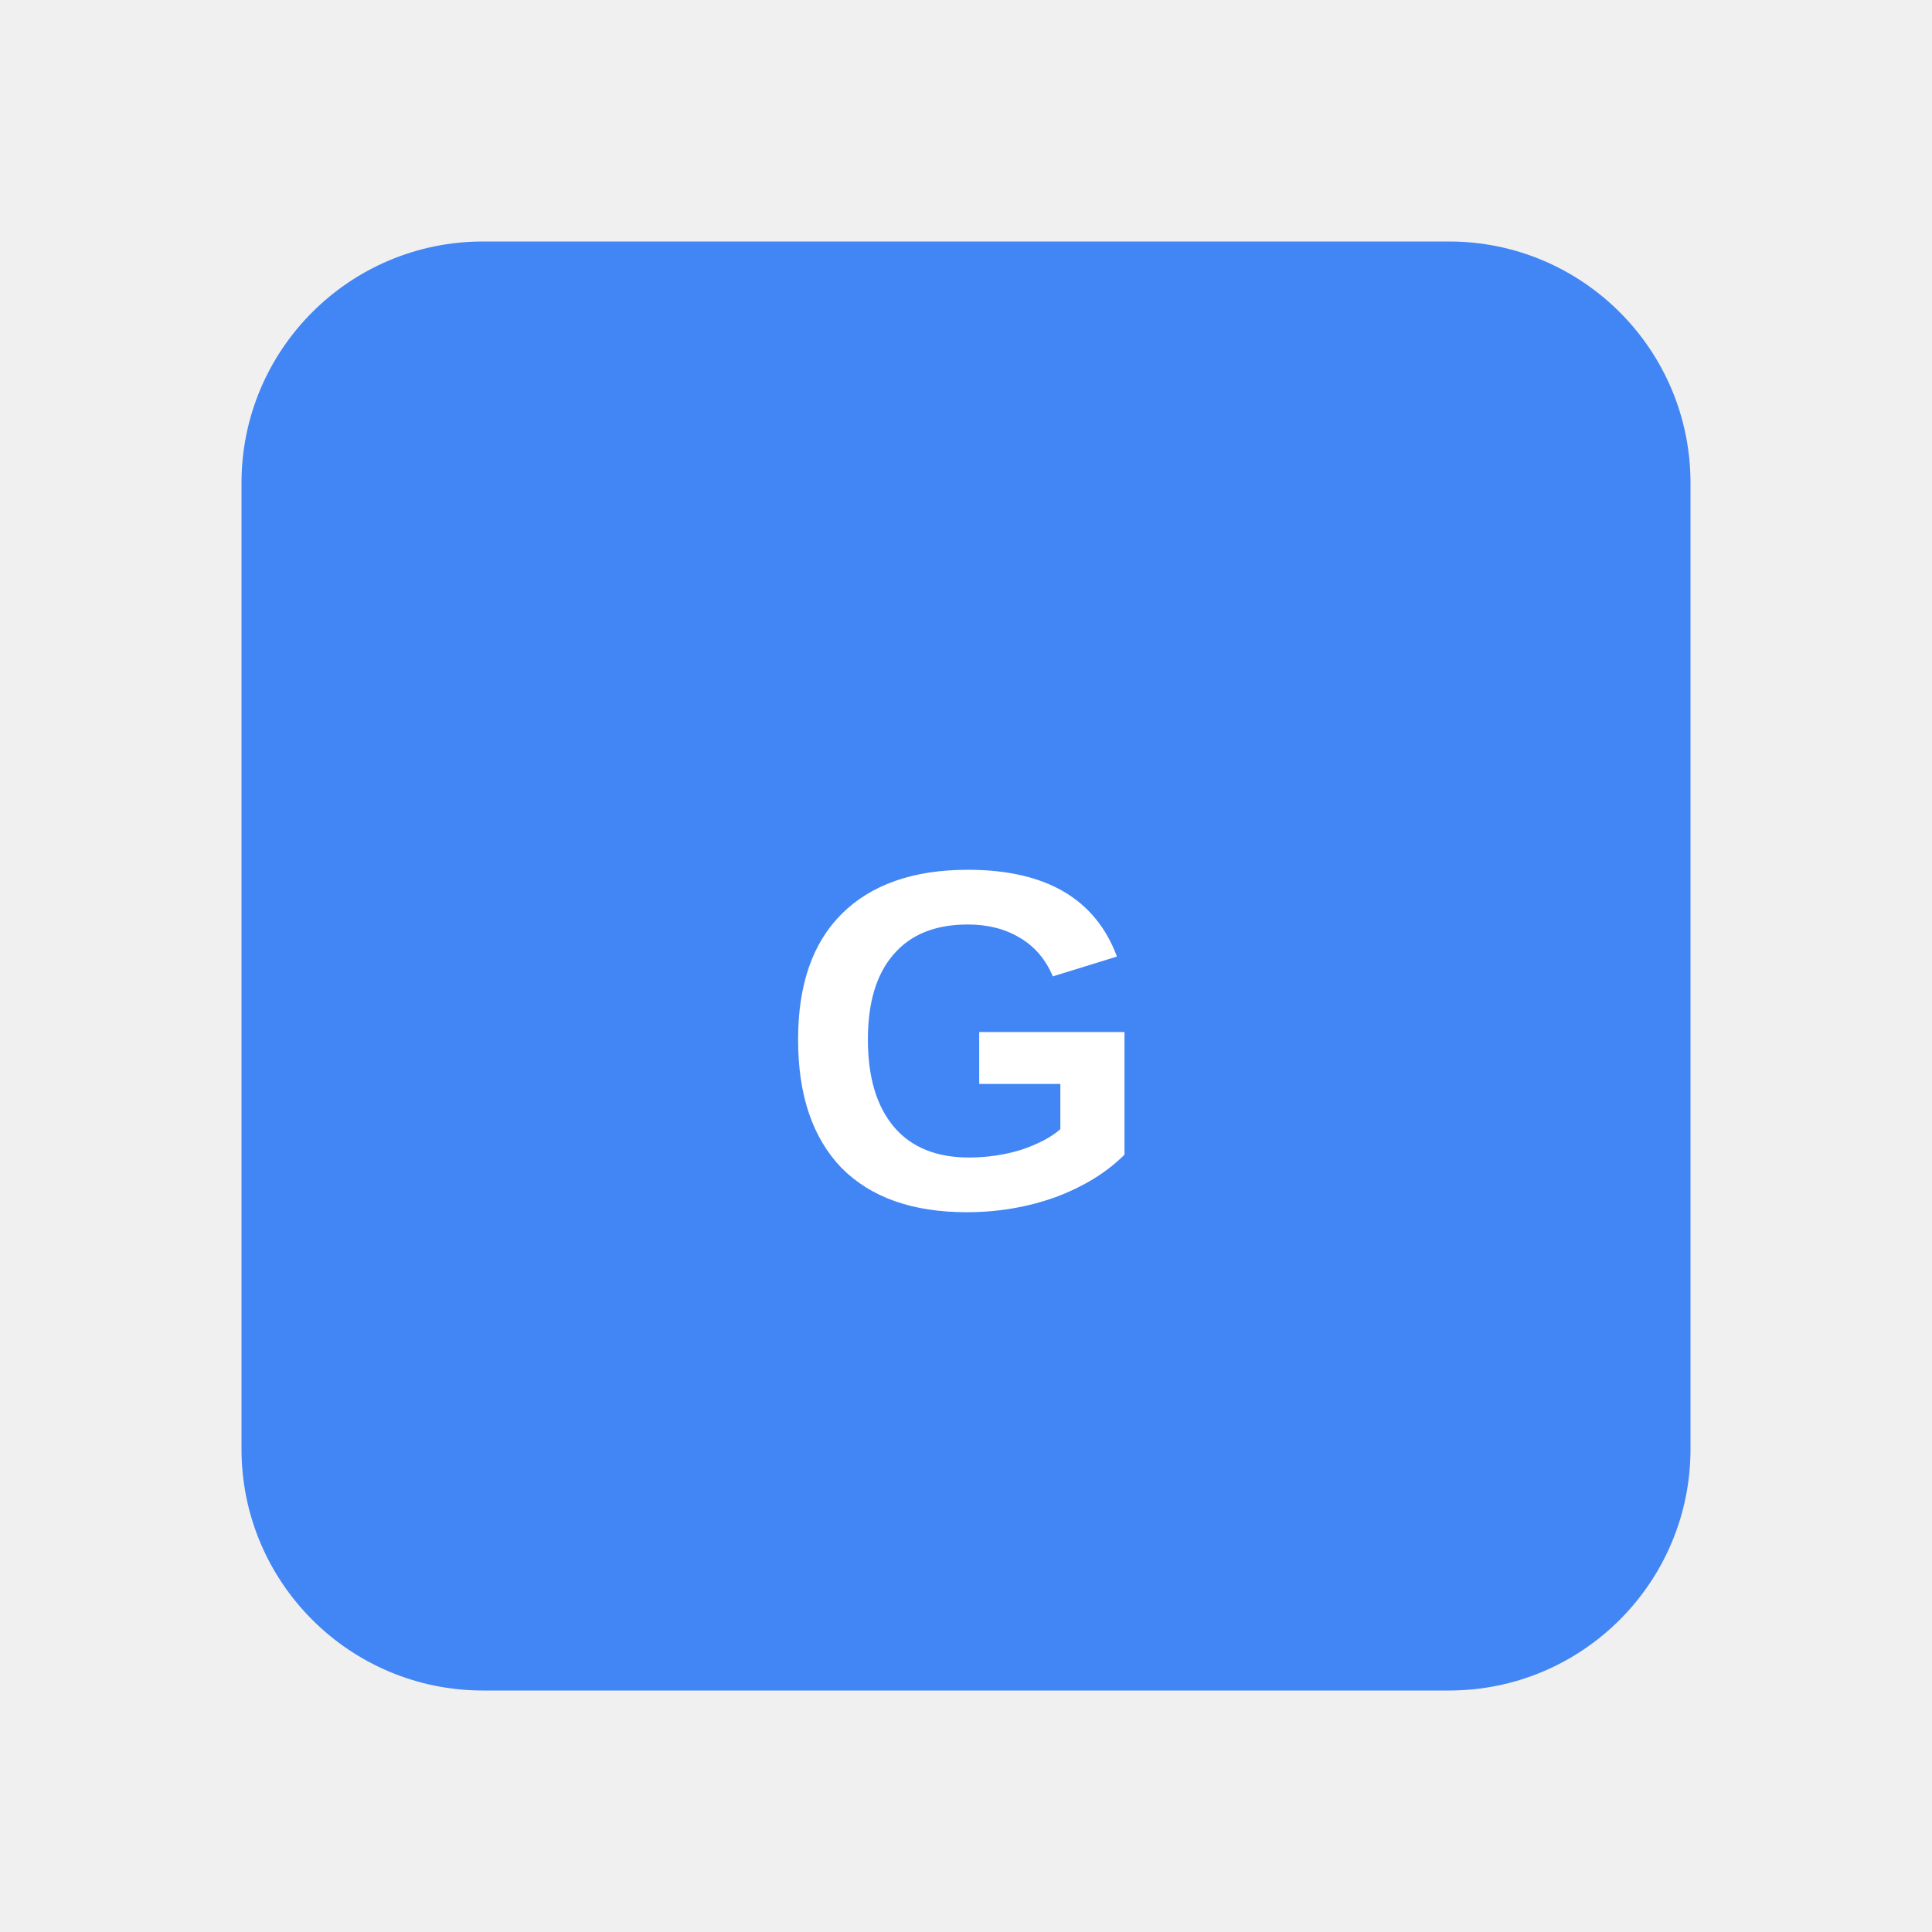
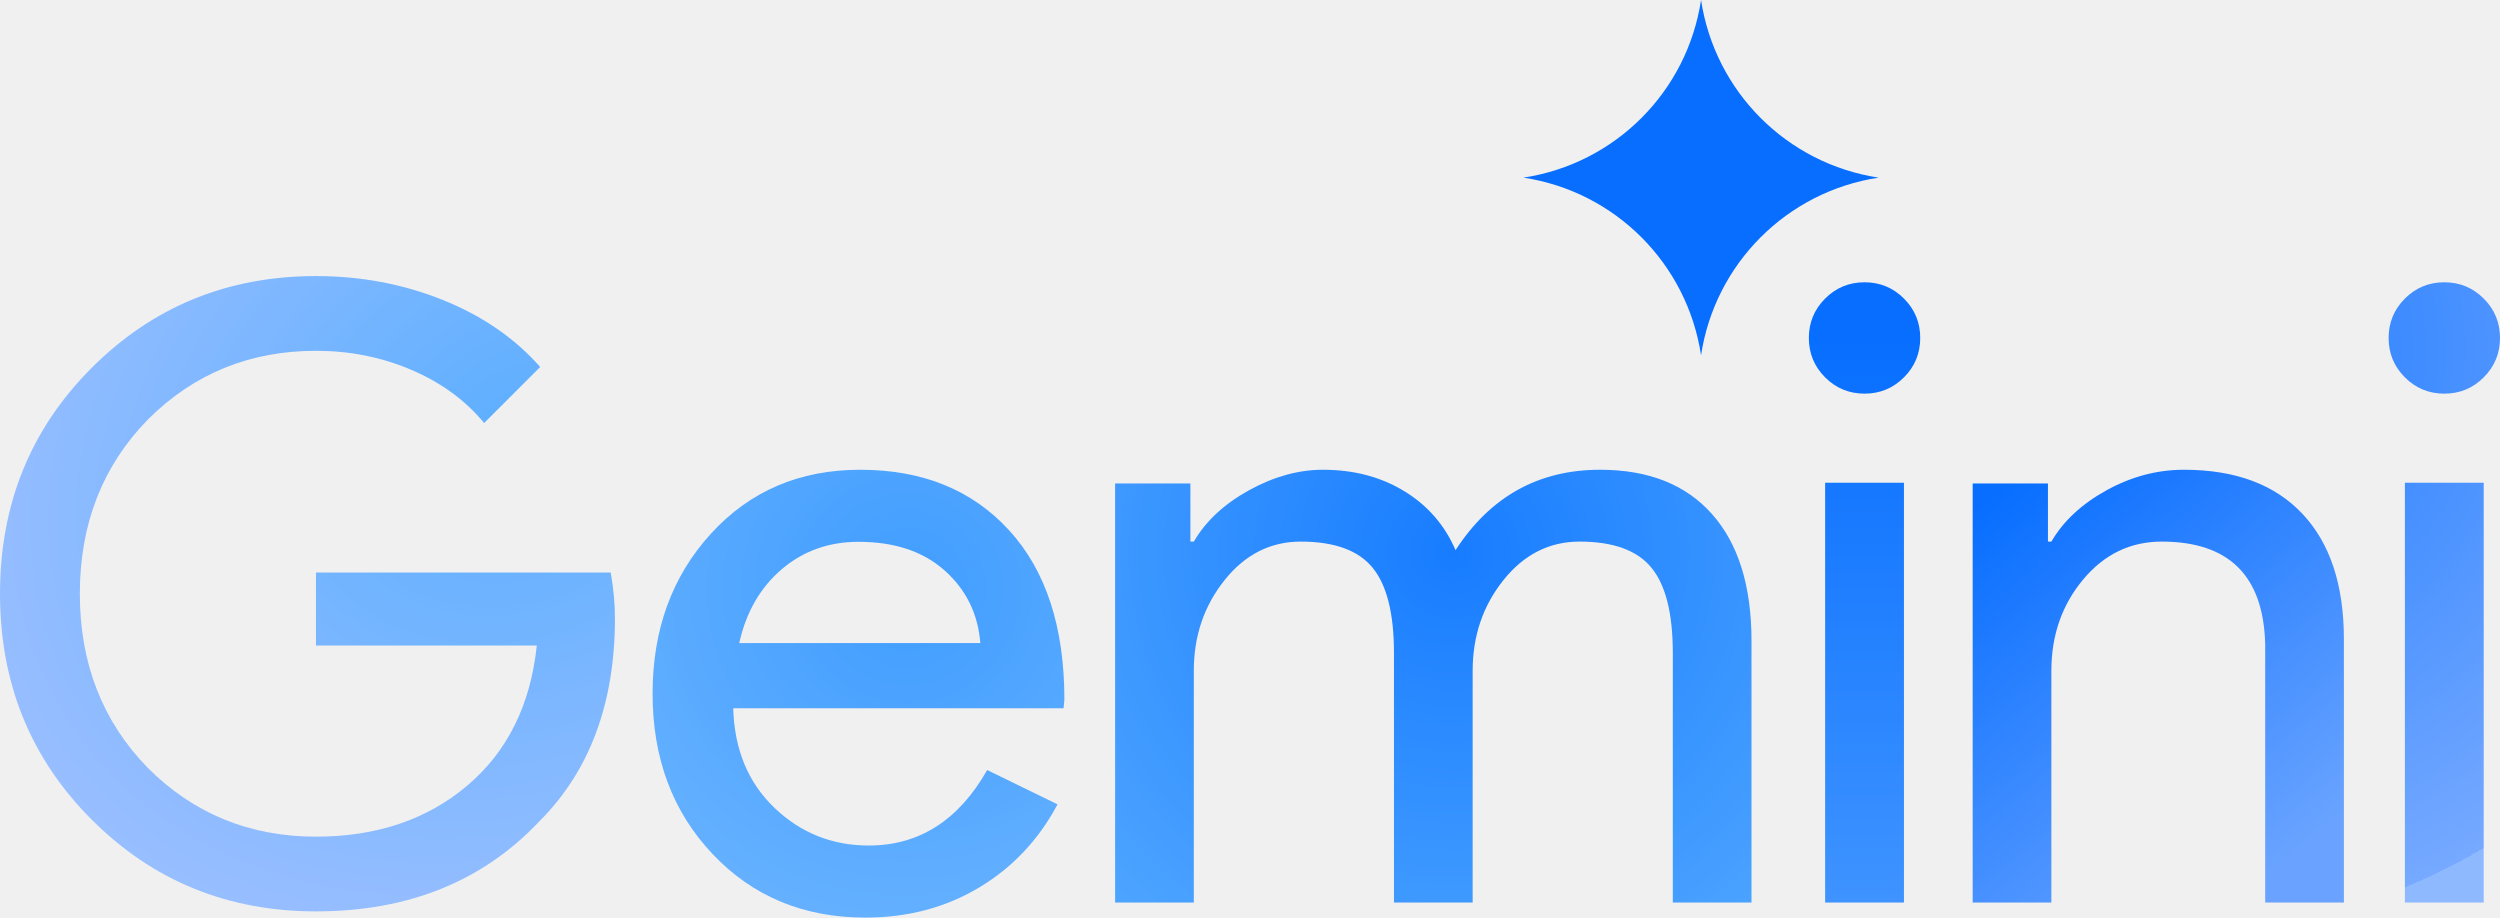
- <svg xmlns="http://www.w3.org/2000/svg" width="32" height="32" viewBox="0 0 32 32" fill="none">
-   <rect x="4" y="4" width="24" height="24" rx="4" fill="#4285F4" />
-   <text x="16" y="20" text-anchor="middle" fill="white" font-family="Arial, sans-serif" font-size="8" font-weight="bold">G</text>
+ <svg xmlns="http://www.w3.org/2000/svg" width="512px" height="188px" viewBox="0 0 512 188" version="1.1" preserveAspectRatio="xMidYMid">
+   <defs>
+     <radialGradient cx="85.738%" cy="25.354%" fx="85.738%" fy="25.354%" r="103.154%" gradientTransform="translate(0.8574, 0.2535), scale(1, 0.9679), rotate(150.3278), scale(1, 0.7934), translate(-0.8574, -0.2535)" id="radialGradient-1">
+       <stop stop-color="#5BAEFF" offset="0%" />
+       <stop stop-color="#9CBFFF" offset="100%" />
+     </radialGradient>
+     <radialGradient cx="61.879%" cy="26.683%" fx="61.879%" fy="26.683%" r="80.612%" gradientTransform="translate(0.6188, 0.2668), scale(1, 0.9195), rotate(98.4742), translate(-0.6188, -0.2668)" id="radialGradient-2">
+       <stop stop-color="#409DFF" offset="0%" />
+       <stop stop-color="#64B0FF" offset="100%" />
+     </radialGradient>
+     <radialGradient cx="53.184%" cy="19.021%" fx="53.184%" fy="19.021%" r="110.789%" gradientTransform="translate(0.5318, 0.1902), scale(0.6801, 1), rotate(103.8029), translate(-0.5318, -0.1902)" id="radialGradient-3">
+       <stop stop-color="#177CFF" offset="0%" />
+       <stop stop-color="#4DA4FF" offset="100%" />
+     </radialGradient>
+     <linearGradient x1="48.887%" y1="8.809%" x2="48.887%" y2="100%" id="linearGradient-4">
+       <stop stop-color="#076EFF" offset="0%" />
+       <stop stop-color="#3E93FF" offset="100%" />
+     </linearGradient>
+     <radialGradient cx="-182.665%" cy="10.869%" fx="-182.665%" fy="10.869%" r="521.404%" gradientTransform="translate(-1.8267, 0.1087), scale(1, 0.1796), rotate(65.4128), translate(1.8267, -0.1087)" id="radialGradient-5">
+       <stop stop-color="#1C7AFF" offset="0%" />
+       <stop stop-color="#76A9FF" offset="100%" />
+       <stop stop-color="#8FB9FF" offset="100%" />
+     </radialGradient>
+     <linearGradient x1="13.217%" y1="-3.59604638e-14%" x2="78.598%" y2="94.201%" id="linearGradient-6">
+       <stop stop-color="#076EFF" offset="0%" />
+       <stop stop-color="#69A3FF" offset="100%" />
+     </linearGradient>
+   </defs>
+   <g>
+     <path d="M125.939,126.641 C125.939,144.036 120.778,157.894 110.457,168.215 C98.861,180.507 83.611,186.653 64.709,186.653 C46.618,186.653 31.311,180.391 18.786,167.867 C6.262,155.342 0,139.919 0,121.596 C0,103.274 6.262,87.85 18.786,75.326 C31.311,62.802 46.618,56.54 64.709,56.54 C73.87,56.54 82.51,58.163 90.627,61.41 C98.745,64.657 105.413,69.238 110.631,75.152 L99.151,86.633 C95.324,81.994 90.366,78.37 84.278,75.761 C78.19,73.152 71.667,71.847 64.709,71.847 C51.141,71.847 39.66,76.544 30.267,85.937 C20.99,95.446 16.351,107.333 16.351,121.596 C16.351,135.86 20.99,147.747 30.267,157.256 C39.66,166.649 51.141,171.346 64.709,171.346 C77.117,171.346 87.438,167.867 95.672,160.909 C103.905,153.951 108.66,144.384 109.935,132.207 L64.709,132.207 L64.709,117.248 L125.069,117.248 C125.649,120.495 125.939,123.626 125.939,126.641 Z" fill="url(#radialGradient-1)" />
+     <path d="M176.17,96.205 C188.938,96.205 199.1,100.334 206.655,108.592 C214.211,116.851 217.989,128.418 217.989,143.295 L217.813,145.052 L150.165,145.052 C150.4,153.486 153.211,160.28 158.599,165.434 C163.988,170.588 170.43,173.165 177.927,173.165 C188.235,173.165 196.318,168.011 202.175,157.703 L216.583,164.731 C212.717,171.994 207.358,177.675 200.506,181.775 C193.653,185.874 185.893,187.924 177.224,187.924 C164.573,187.924 154.148,183.59 145.948,174.922 C137.749,166.254 133.649,155.301 133.649,142.065 C133.649,128.945 137.632,118.022 145.597,109.295 C153.562,100.568 163.754,96.205 176.17,96.205 Z M175.819,110.964 C169.728,110.964 164.486,112.839 160.093,116.587 C155.7,120.336 152.801,125.372 151.395,131.698 L200.769,131.698 C200.301,125.724 197.87,120.775 193.477,116.851 C189.085,112.927 183.198,110.964 175.819,110.964 Z" fill="url(#radialGradient-2)" />
+     <path d="M244.493,184.843 L228.377,184.843 L228.377,99.008 L243.793,99.008 L243.793,110.92 L244.493,110.92 C246.946,106.716 250.712,103.212 255.792,100.409 C260.872,97.606 265.923,96.205 270.945,96.205 C277.251,96.205 282.798,97.665 287.586,100.584 C292.374,103.504 295.878,107.533 298.097,112.671 C305.22,101.694 315.089,96.205 327.701,96.205 C337.628,96.205 345.277,99.241 350.649,105.314 C356.021,111.387 358.707,120.029 358.707,131.24 L358.707,184.843 L342.591,184.843 L342.591,133.692 C342.591,125.634 341.131,119.824 338.212,116.263 C335.292,112.701 330.387,110.92 323.497,110.92 C317.307,110.92 312.111,113.547 307.906,118.803 C303.702,124.058 301.6,130.247 301.6,137.371 L301.6,184.843 L285.484,184.843 L285.484,133.692 C285.484,125.634 284.024,119.824 281.105,116.263 C278.185,112.701 273.28,110.92 266.39,110.92 C260.201,110.92 255.004,113.547 250.8,118.803 C246.595,124.058 244.493,130.247 244.493,137.371 L244.493,184.843 Z" fill="url(#radialGradient-3)" />
+     <path d="M393.263,69.216 C393.263,72.374 392.151,75.064 389.929,77.287 C387.706,79.509 385.016,80.621 381.858,80.621 C378.7,80.621 376.009,79.509 373.787,77.287 C371.564,75.064 370.453,72.374 370.453,69.216 C370.453,66.058 371.564,63.367 373.787,61.145 C376.009,58.922 378.7,57.811 381.858,57.811 C385.016,57.811 387.706,58.922 389.929,61.145 C392.151,63.367 393.263,66.058 393.263,69.216 Z M389.929,98.868 L389.929,184.843 L373.787,184.843 L373.787,98.868 L389.929,98.868 Z" fill="url(#linearGradient-4)" />
+     <path d="M512,69.216 C512,72.374 510.889,75.064 508.666,77.287 C506.444,79.509 503.753,80.621 500.595,80.621 C497.437,80.621 494.747,79.509 492.524,77.287 C490.302,75.064 489.19,72.374 489.19,69.216 C489.19,66.058 490.302,63.367 492.524,61.145 C494.747,58.922 497.437,57.811 500.595,57.811 C503.753,57.811 506.444,58.922 508.666,61.145 C510.889,63.367 512,66.058 512,69.216 Z M508.666,98.868 L508.666,184.843 L492.524,184.843 L492.524,98.868 L508.666,98.868 Z" fill="url(#radialGradient-5)" />
+     <path d="M404.004,99.008 L419.419,99.008 L419.419,110.92 L420.12,110.92 C422.572,106.716 426.338,103.212 431.418,100.409 C436.498,97.606 441.783,96.205 447.272,96.205 C457.782,96.205 465.869,99.212 471.533,105.227 C477.197,111.241 480.029,119.795 480.029,130.89 L480.029,184.843 L463.913,184.843 L463.913,131.941 C463.563,117.927 456.497,110.92 442.717,110.92 C436.294,110.92 430.922,113.518 426.601,118.715 C422.28,123.912 420.12,130.13 420.12,137.371 L420.12,184.843 L404.004,184.843 L404.004,99.008 Z" fill="url(#linearGradient-6)" />
+     <path d="M348.374,72.759 L348.374,72.759 L348.374,72.759 C345.528,53.972 330.782,39.227 311.995,36.38 L311.995,36.38 L311.995,36.38 C330.782,33.533 345.528,18.787 348.374,4.80899046e-15 L348.374,0 L348.374,0 C351.221,18.787 365.967,33.533 384.754,36.38 L384.754,36.38 L384.754,36.38 C365.967,39.227 351.221,53.972 348.374,72.759 Z" fill="#076EFF" />
+   </g>
</svg>
